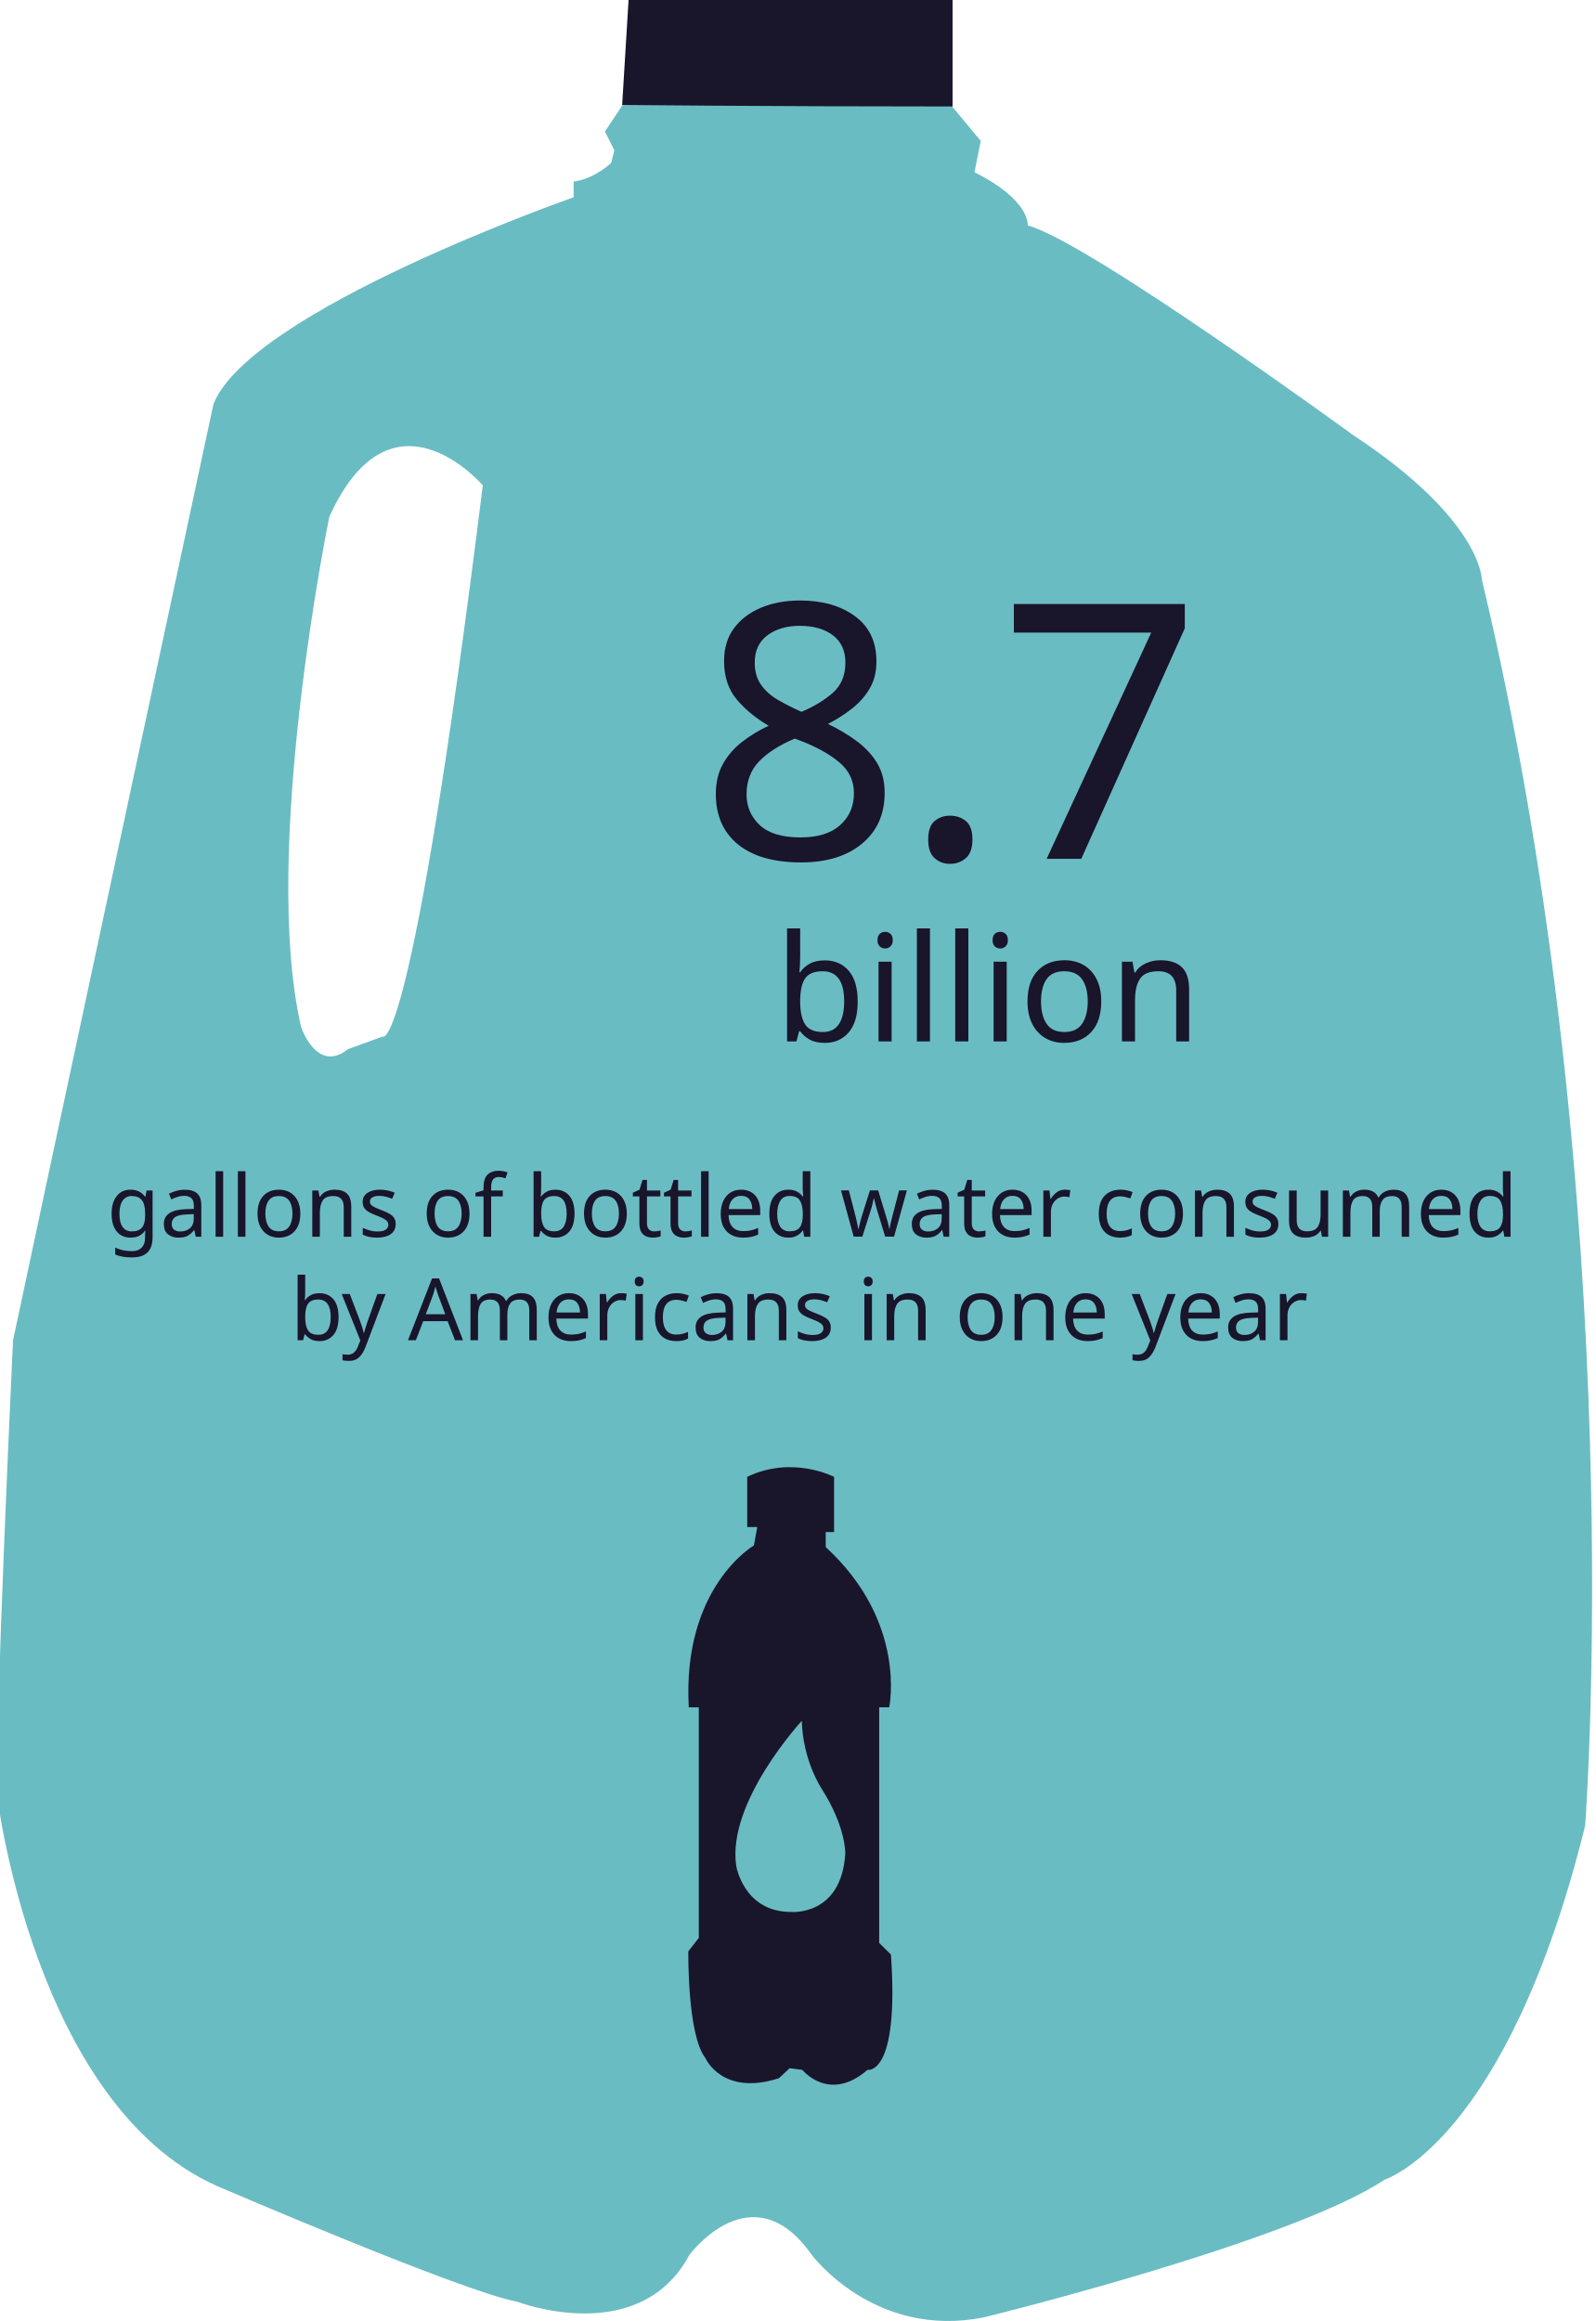
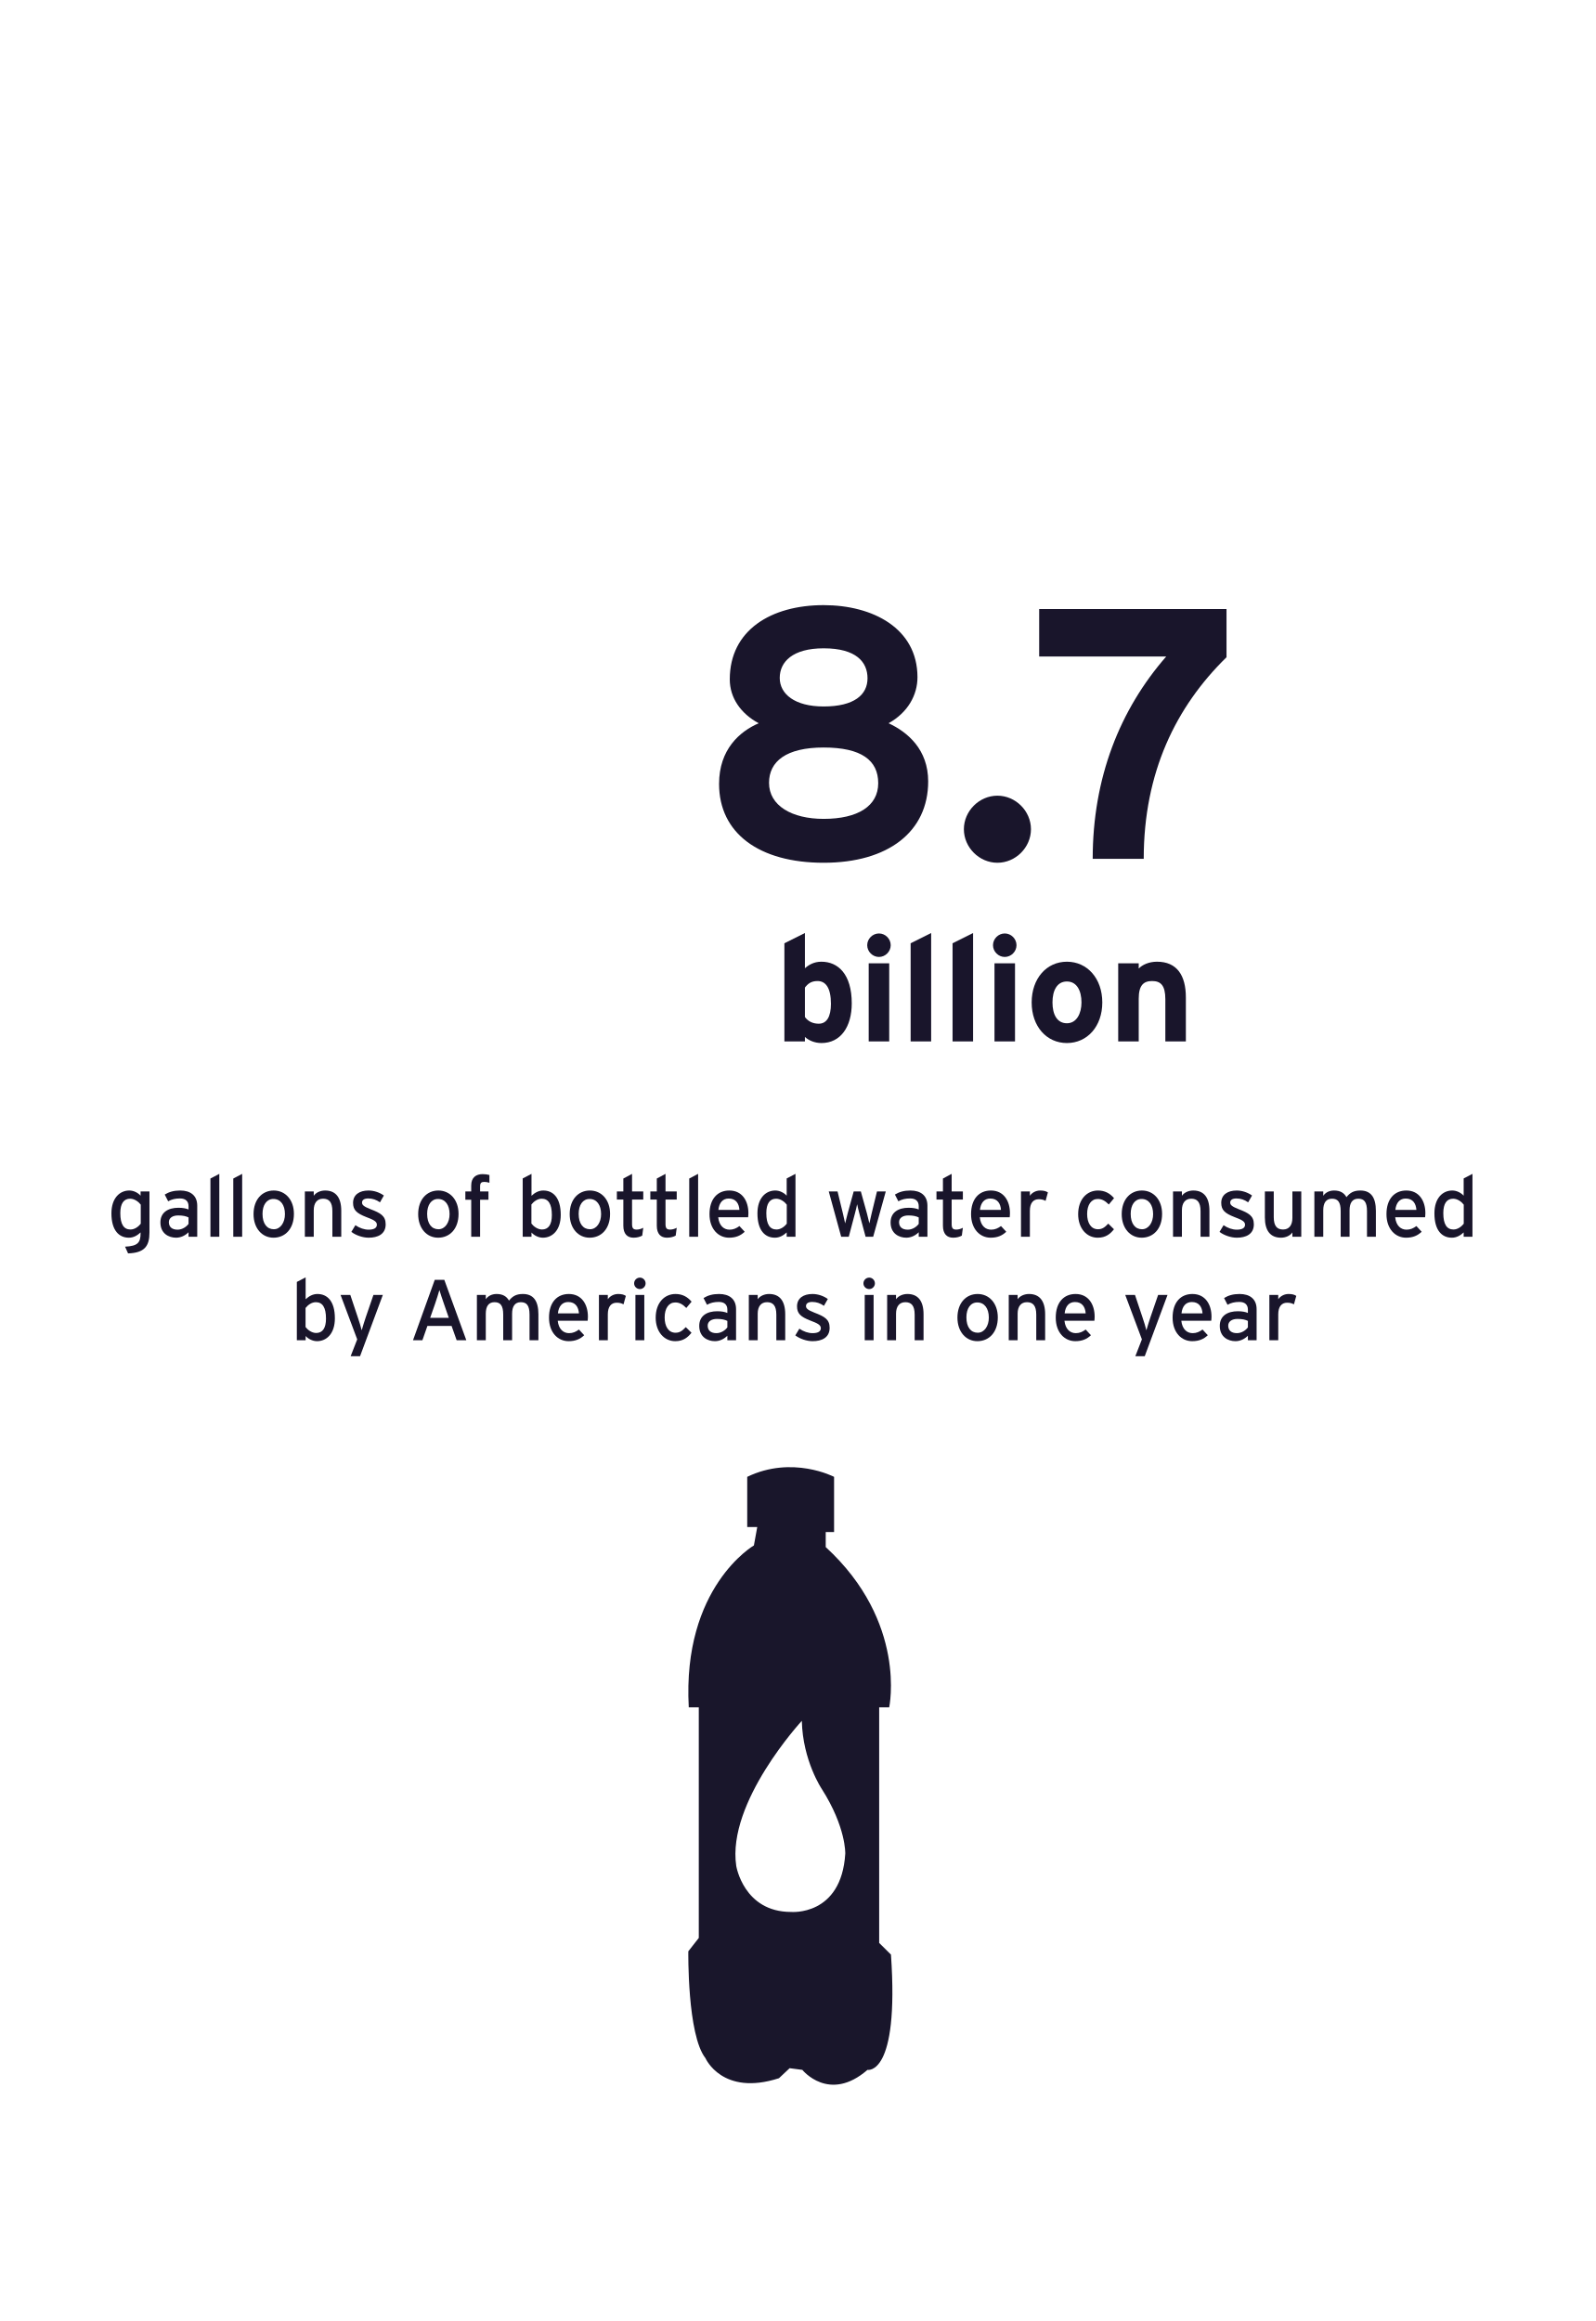
<svg xmlns="http://www.w3.org/2000/svg" version="1.1" id="Layer_1" x="0px" y="0px" width="536.378px" height="780.521px" viewBox="0 0 536.378 780.521" enable-background="new 0 0 536.378 780.521" xml:space="preserve">
-   <g>
-     <g>
-       <path fill="#6ABCC3" d="M329.794,47.392l-2.105,10.53c18.959,9.479,17.902,17.903,17.902,17.903    c20.01,5.263,109.521,70.558,109.521,70.558c43.176,28.433,43.176,48.442,43.176,48.442    c50.553,211.678,34.752,419.134,34.752,419.134c-26.328,106.364-67.396,119.005-67.396,119.005    C434.048,754.024,330.851,779.3,330.851,779.3c-36.859,7.373-57.921-21.062-57.921-21.062c-20.01-28.437-41.069,0-41.069,0    c-16.853,31.595-57.922,15.798-57.922,15.798c-17.903-3.157-101.101-38.964-101.101-38.964    c-61.081-27.386-73.72-130.586-73.72-130.586c-1.052-20.013,5.267-153.751,5.267-153.751    C9.3,427.212,71.786,135.853,71.786,135.853c12.635-31.595,121.105-69.508,121.105-69.508v-5.267    c7.373-1.051,12.637-6.318,12.637-6.318l1.055-4.212l-3.161-6.318l8.424-12.636l2.175-18.333l100.025,15.161L329.794,47.392z     M162.352,163.23c0,0-30.543-35.806-51.604,10.534c0,0-23.17,112.683-9.479,171.655c0,0,5.267,15.797,15.798,7.373l11.584-4.212    C128.651,348.581,138.13,358.056,162.352,163.23z" />
-     </g>
-     <path fill="#19152B" d="M209.215,35.279c0,0,45.303,0.528,111.105,0.528V0H211.368L209.215,35.279z" />
+   <rect x="32.689" y="381.761" fill="none" width="468" height="82" />
+   <g enable-background="new    ">
+     <path fill="#19152B" d="M276.96,290.136c-21.718,0-35.158-9.96-35.158-26.52c0-11.64,6.959-17.639,13.319-20.398   c-6-3.24-9.72-8.521-9.72-14.76c0-16.56,13.919-24.959,31.558-24.959c16.561,0,31.559,7.8,31.559,24.239   c0,5.999-3.239,11.879-9.719,15.479c6.479,2.999,13.319,8.879,13.319,19.559C312.12,279.696,298.68,290.136,276.96,290.136z    M276.96,251.377c-12.599,0-18.359,4.68-18.359,11.88c0,7.68,7.68,12.119,18.359,12.119c11.52,0,18.359-4.32,18.359-12   S289.681,251.377,276.96,251.377z M276.96,218.019c-10.439,0-14.759,4.56-14.759,9.959c0,5.4,5.04,9.6,14.759,9.6   c10.32,0,14.76-3.959,14.76-9.479C291.72,222.698,288,218.019,276.96,218.019z" />
+     <path fill="#19152B" d="M335.402,290.136c-6.12,0-11.279-5.16-11.279-11.28c0-6.119,5.159-11.279,11.279-11.279   c6.119,0,11.279,5.16,11.279,11.279C346.681,284.976,341.521,290.136,335.402,290.136z" />
+     <path fill="#19152B" d="M384.601,288.815h-17.16c0-27.239,9.119-50.158,24.719-68.037h-42.718v-15.959h62.997v16.199   C395.4,237.697,384.601,259.776,384.601,288.815z" />
  </g>
-   <rect x="32.689" y="381.761" fill="none" width="468" height="82" />
-   <text transform="matrix(1 0 0 1 234.8428 288.8154)" fill="#19152B" font-family="'Interstate-Bold'" font-size="120">8.7</text>
-   <text transform="matrix(1 0 0 1 260.418 350.21)" fill="#19152B" font-family="'Interstate-Bold'" font-size="50">billion</text>
-   <path fill="#19162B" d="M295.639,574.145v79.232l3.964,3.932c2.84,41.002-7.896,38.758-7.896,38.758  c-12.918,11.231-21.906,0-21.906,0l-4.271-0.562l-3.59,3.369c-19.096,6.179-24.713-6.739-24.713-6.739  c-6.177-7.86-5.765-35.946-5.765-35.946l3.519-4.491v-77.548h-3.37c-2.248-40.477,21.905-54.444,21.905-54.444l1.122-6.179h-3.37  v-16.883c15.165-7.328,29.206,0,29.206,0v18.565h-2.809v5.054c27.521,25.275,21.344,53.887,21.344,53.887h-3.37V574.145z   M269.632,578.694c0,0-25.271,27.312-22.056,48.786c0,0,2.482,15.48,18.411,15.48c0,0,16.943,1.535,18.253-19.605  c0,0,0.297-8.872-7.887-21.729C276.354,601.626,269.93,592.133,269.632,578.694z" />
+   <g enable-background="new    ">
+     <path fill="#19152B" d="M276.218,350.76c-2.299,0-4.3-0.899-5.55-2.05v1.5h-6.9v-33.002l6.9-3.45v11.851   c1.3-1.15,3.05-2.2,5.55-2.2c5.602,0,10.201,4.2,10.201,14.001C286.419,345.26,282.719,350.76,276.218,350.76z M274.919,329.909   c-2.15,0-3.251,0.899-4.251,2.199v9.901c1.05,1.45,2.65,2.25,4.65,2.25c2.65,0,4.101-2.301,4.101-6.7   C279.419,332.159,277.619,329.909,274.919,329.909z" />
+     <path fill="#19152B" d="M295.568,321.809c-2.15,0-3.95-1.801-3.95-3.95c0-2.15,1.8-3.95,3.95-3.95s3.95,1.8,3.95,3.95   C299.518,320.008,297.718,321.809,295.568,321.809z M292.118,350.21v-26.252h6.9v26.252H292.118z" />
+     <path fill="#19152B" d="M306.218,350.21v-33.002l6.9-3.45v36.452H306.218z" />
+     <path fill="#19152B" d="M320.318,350.21v-33.002l6.9-3.45v36.452H320.318z" />
+     <path fill="#19152B" d="M337.868,321.809c-2.149,0-3.95-1.801-3.95-3.95c0-2.15,1.801-3.95,3.95-3.95c2.15,0,3.95,1.8,3.95,3.95   C341.818,320.008,340.018,321.809,337.868,321.809z M334.417,350.21v-26.252h6.9v26.252H334.417z" />
+     <path fill="#19152B" d="M358.769,350.76c-6.852,0-11.852-5.601-11.852-13.65c0-8.051,5-13.701,11.852-13.701   c6.85,0,11.9,5.65,11.9,13.701C370.669,345.159,365.619,350.76,358.769,350.76z M358.769,330.059c-3.301,0-4.852,3-4.852,7.051   c0,4.05,1.551,7,4.852,7c3.299,0,4.899-3.35,4.899-7C363.668,333.109,362.068,330.059,358.769,330.059z" />
+     <path fill="#19152B" d="M391.869,350.21v-14.201c0-4.7-1.601-6.1-4.451-6.1c-2.85,0-4.5,1.399-4.5,5.95v14.351h-6.9v-26.252h6.9   v1.75c1.2-1.25,3.4-2.3,6.15-2.3c6.701,0,9.701,4.601,9.701,12.001v14.801H391.869z" />
+   </g>
+   <path fill="#19162B" d="M295.639,574.145v79.232l3.964,3.932c2.84,41.002-7.896,38.759-7.896,38.759  c-12.918,11.23-21.906,0-21.906,0l-4.271-0.562l-3.59,3.369c-19.096,6.179-24.713-6.739-24.713-6.739  c-6.177-7.859-5.765-35.945-5.765-35.945l3.519-4.491V574.15h-3.37c-2.248-40.478,21.905-54.444,21.905-54.444l1.122-6.179h-3.37  v-16.883c15.165-7.328,29.206,0,29.206,0v18.564h-2.809v5.054c27.521,25.275,21.344,53.888,21.344,53.888h-3.37V574.145z   M269.632,578.694c0,0-25.271,27.312-22.056,48.786c0,0,2.482,15.479,18.411,15.479c0,0,16.943,1.535,18.253-19.604  c0,0,0.297-8.872-7.887-21.729C276.354,601.626,269.93,592.133,269.632,578.694z" />
  <rect x="31.053" y="394.761" fill="none" width="474.271" height="72" />
-   <text transform="matrix(1 0 0 1 35.9312 415.9014)" fill="#19152B" font-family="'Interstate-Regular'" font-size="29">gallons of bottled water consumed </text>
-   <text transform="matrix(1 0 0 1 97.6143 450.7012)" fill="#19152B" font-family="'Interstate-Regular'" font-size="29">by Americans in one year </text>
+   <g enable-background="new    ">
+     <path fill="#19152B" d="M43.067,421.5l-1.015-2.263c4.293-0.203,5.221-1.363,5.221-4.525v-0.261c-1.103,1.015-2.35,1.77-3.945,1.77   c-3.249,0-5.859-2.379-5.859-8.181c0-5.221,2.872-7.687,6.004-7.687c1.537,0,2.987,0.812,3.8,1.74v-1.421h2.988v13.778   C50.261,419.092,48.578,421.325,43.067,421.5z M47.331,405.11c-0.667-0.898-2.06-2.001-3.568-2.001   c-2.146,0-3.307,1.624-3.307,4.844c0,3.829,1.218,5.512,3.423,5.512c1.421,0,2.669-0.957,3.452-1.943V405.11z" />
+     <path fill="#19152B" d="M63.396,415.901v-1.509c-1.044,1.045-2.523,1.828-4.177,1.828c-2.466,0-5.279-1.393-5.279-5.135   c0-3.394,2.61-4.931,6.062-4.931c1.421,0,2.552,0.203,3.394,0.58v-1.132c0-1.653-1.015-2.581-2.872-2.581   c-1.566,0-2.785,0.29-3.974,0.957l-1.16-2.263c1.45-0.899,3.075-1.363,5.221-1.363c3.394,0,5.714,1.653,5.714,5.105v10.442H63.396z    M63.396,409.403c-0.812-0.405-1.856-0.667-3.481-0.667c-1.914,0-3.132,0.87-3.132,2.263c0,1.509,0.957,2.523,2.93,2.523   c1.595,0,2.987-0.986,3.684-1.943V409.403z" />
+     <path fill="#19152B" d="M70.76,415.901v-19.58l2.988-1.566v21.146H70.76z" />
+     <path fill="#19152B" d="M78.445,415.901v-19.58l2.988-1.566v21.146H78.445z" />
+     <path fill="#19152B" d="M91.961,416.221c-3.829,0-6.701-3.162-6.701-7.919c0-4.989,2.958-7.948,6.788-7.948   c3.887,0,6.788,3.104,6.788,7.861C98.835,413.262,95.876,416.221,91.961,416.221z M91.932,403.196   c-2.263,0-3.655,2.002-3.655,5.019c0,3.336,1.537,5.163,3.8,5.163s3.742-2.292,3.742-5.076   C95.819,405.198,94.339,403.196,91.932,403.196z" />
+     <path fill="#19152B" d="M111.768,415.901v-8.615c0-3.074-1.16-4.177-3.132-4.177c-2.001,0-3.133,1.421-3.133,3.887v8.905h-2.988   v-15.229h2.988v1.45c0.754-1.103,2.262-1.77,3.829-1.77c3.539,0,5.424,2.32,5.424,6.816v8.731H111.768z" />
+     <path fill="#19152B" d="M123.976,416.221c-2.06,0-4.293-0.812-5.831-1.943l1.363-2.263c1.421,0.986,3.017,1.508,4.438,1.508   c1.885,0,2.785-0.608,2.785-1.682c0-1.161-1.334-1.712-3.539-2.553c-3.278-1.276-4.467-2.379-4.467-4.786   c0-2.727,2.146-4.148,5.192-4.148c1.915,0,3.8,0.696,5.163,1.683l-1.305,2.291c-1.247-0.87-2.495-1.305-3.945-1.305   s-2.088,0.58-2.088,1.393c0,0.754,0.522,1.305,2.813,2.204c3.394,1.306,5.134,2.233,5.134,5.105   C129.69,415.089,126.963,416.221,123.976,416.221z" />
+     <path fill="#19152B" d="M147.321,416.221c-3.829,0-6.701-3.162-6.701-7.919c0-4.989,2.958-7.948,6.788-7.948   c3.887,0,6.788,3.104,6.788,7.861C154.195,413.262,151.236,416.221,147.321,416.221z M147.292,403.196   c-2.263,0-3.655,2.002-3.655,5.019c0,3.336,1.538,5.163,3.8,5.163c2.263,0,3.742-2.292,3.742-5.076   C151.179,405.198,149.699,403.196,147.292,403.196z" />
+     <path fill="#19152B" d="M162.835,397.453c-0.986,0-1.392,0.377-1.392,1.479v1.74h2.813v2.784h-2.813v12.444h-2.988v-12.444h-1.973   v-2.784h1.973v-2.002c0-2.784,1.711-3.828,3.858-3.828c0.783,0,1.625,0.115,2.263,0.29v2.61   C163.879,397.54,163.357,397.453,162.835,397.453z" />
+     <path fill="#19152B" d="M182.555,416.221c-1.538,0-2.988-0.812-3.829-1.74v1.421h-2.958v-19.608l2.958-1.538v7.368   c1.103-1.016,2.379-1.77,3.974-1.77c3.278,0,5.859,2.379,5.859,8.18C188.56,413.755,185.717,416.221,182.555,416.221z    M182.149,403.109c-1.421,0-2.668,0.957-3.452,1.943v6.41c0.667,0.899,2.06,2.002,3.568,2.002c2.146,0,3.307-1.624,3.307-4.844   C185.572,404.792,184.354,403.109,182.149,403.109z" />
+     <path fill="#19152B" d="M198.273,416.221c-3.829,0-6.701-3.162-6.701-7.919c0-4.989,2.958-7.948,6.788-7.948   c3.887,0,6.788,3.104,6.788,7.861C205.147,413.262,202.188,416.221,198.273,416.221z M198.244,403.196   c-2.263,0-3.655,2.002-3.655,5.019c0,3.336,1.538,5.163,3.8,5.163c2.263,0,3.742-2.292,3.742-5.076   C202.131,405.198,200.651,403.196,198.244,403.196z" />
+     <path fill="#19152B" d="M215.963,415.524c-0.725,0.406-1.741,0.696-2.93,0.696c-2.118,0-3.423-1.306-3.423-4.032v-8.789h-2.176   v-2.727h2.176v-4.352l2.93-1.566v5.918h3.771v2.727h-3.771v8.267c0,1.422,0.464,1.828,1.566,1.828c0.783,0,1.653-0.29,2.205-0.609   L215.963,415.524z" />
+     <path fill="#19152B" d="M227.215,415.524c-0.725,0.406-1.741,0.696-2.93,0.696c-2.118,0-3.423-1.306-3.423-4.032v-8.789h-2.176   v-2.727h2.176v-4.352l2.93-1.566v5.918h3.771v2.727h-3.771v8.267c0,1.422,0.464,1.828,1.566,1.828c0.783,0,1.653-0.29,2.205-0.609   L227.215,415.524z" />
+     <path fill="#19152B" d="M231.767,415.901v-19.58l2.988-1.566v21.146H231.767z" />
+     <path fill="#19152B" d="M251.577,409.346h-10.065c0.319,2.93,1.972,4.177,3.829,4.177c1.276,0,2.292-0.464,3.307-1.218l1.769,1.914   c-1.334,1.276-2.93,2.002-5.25,2.002c-3.568,0-6.584-2.872-6.584-7.919c0-5.163,2.727-7.948,6.671-7.948   c4.322,0,6.411,3.51,6.411,7.629C251.664,408.533,251.605,409.026,251.577,409.346z M245.05,403.052   c-2.001,0-3.22,1.392-3.48,3.828h7.078C248.502,404.792,247.516,403.052,245.05,403.052z" />
+     <path fill="#19152B" d="M264.538,415.901v-1.45c-1.102,1.015-2.378,1.77-3.974,1.77c-3.278,0-5.859-2.379-5.859-8.181   c0-5.221,2.842-7.687,6.004-7.687c1.537,0,2.987,0.812,3.829,1.74v-5.801l2.959-1.538v21.146H264.538z M264.567,405.11   c-0.667-0.898-2.06-2.001-3.568-2.001c-2.146,0-3.307,1.624-3.307,4.844c0,3.829,1.218,5.512,3.423,5.512   c1.421,0,2.669-0.957,3.452-1.943V405.11z" />
+     <path fill="#19152B" d="M293.625,415.901h-2.552l-2.061-7.687c-0.318-1.16-0.638-2.524-0.783-3.249   c-0.145,0.725-0.464,2.117-0.783,3.277l-2.03,7.658h-2.552l-4.178-15.229h2.959l1.799,7.396c0.289,1.16,0.608,2.61,0.754,3.336   c0.174-0.754,0.521-2.146,0.841-3.336l2.03-7.396h2.408l2.059,7.426c0.32,1.189,0.639,2.553,0.812,3.307   c0.174-0.754,0.465-2.176,0.754-3.336l1.799-7.396h2.959L293.625,415.901z" />
+     <path fill="#19152B" d="M308.937,415.901v-1.509c-1.045,1.045-2.523,1.828-4.178,1.828c-2.465,0-5.279-1.393-5.279-5.135   c0-3.394,2.611-4.931,6.062-4.931c1.422,0,2.553,0.203,3.395,0.58v-1.132c0-1.653-1.016-2.581-2.872-2.581   c-1.566,0-2.784,0.29-3.974,0.957l-1.16-2.263c1.449-0.899,3.074-1.363,5.221-1.363c3.395,0,5.715,1.653,5.715,5.105v10.442   H308.937z M308.937,409.403c-0.812-0.405-1.857-0.667-3.481-0.667c-1.914,0-3.132,0.87-3.132,2.263c0,1.509,0.957,2.523,2.93,2.523   c1.595,0,2.986-0.986,3.684-1.943V409.403z" />
+     <path fill="#19152B" d="M323.436,415.524c-0.726,0.406-1.741,0.696-2.93,0.696c-2.118,0-3.423-1.306-3.423-4.032v-8.789h-2.176   v-2.727h2.176v-4.352l2.93-1.566v5.918h3.771v2.727h-3.771v8.267c0,1.422,0.464,1.828,1.566,1.828c0.783,0,1.653-0.29,2.205-0.609   L323.436,415.524z" />
+     <path fill="#19152B" d="M339.533,409.346h-10.065c0.319,2.93,1.972,4.177,3.829,4.177c1.275,0,2.291-0.464,3.307-1.218l1.77,1.914   c-1.334,1.276-2.93,2.002-5.25,2.002c-3.568,0-6.585-2.872-6.585-7.919c0-5.163,2.727-7.948,6.671-7.948   c4.322,0,6.411,3.51,6.411,7.629C339.62,408.533,339.562,409.026,339.533,409.346z M333.005,403.052   c-2.001,0-3.219,1.392-3.48,3.828h7.078C336.458,404.792,335.472,403.052,333.005,403.052z" />
+     <path fill="#19152B" d="M351.595,403.835c-0.639-0.349-1.306-0.552-2.292-0.552c-1.885,0-2.987,1.334-2.987,3.916v8.702h-2.988   v-15.229h2.988v1.45c0.696-1.016,1.973-1.77,3.48-1.77c1.219,0,1.973,0.232,2.582,0.639L351.595,403.835z" />
+     <path fill="#19152B" d="M372.852,405.053c-1.247-1.276-2.349-1.856-3.713-1.856c-2.175,0-3.567,1.943-3.567,5.047   c0,2.988,1.276,5.135,3.655,5.135c1.421,0,2.262-0.639,3.451-1.886l1.915,1.886c-1.189,1.508-2.698,2.843-5.454,2.843   c-3.713,0-6.584-3.133-6.584-7.891c0-5.047,2.959-7.977,6.672-7.977c2.233,0,3.974,0.899,5.395,2.582L372.852,405.053z" />
+     <path fill="#19152B" d="M383.9,416.221c-3.829,0-6.7-3.162-6.7-7.919c0-4.989,2.959-7.948,6.787-7.948   c3.888,0,6.788,3.104,6.788,7.861C390.775,413.262,387.816,416.221,383.9,416.221z M383.872,403.196   c-2.263,0-3.655,2.002-3.655,5.019c0,3.336,1.537,5.163,3.8,5.163s3.742-2.292,3.742-5.076   C387.758,405.198,386.279,403.196,383.872,403.196z" />
+     <path fill="#19152B" d="M403.708,415.901v-8.615c0-3.074-1.16-4.177-3.133-4.177c-2.002,0-3.133,1.421-3.133,3.887v8.905h-2.988   v-15.229h2.988v1.45c0.754-1.103,2.263-1.77,3.829-1.77c3.538,0,5.424,2.32,5.424,6.816v8.731H403.708z" />
+     <path fill="#19152B" d="M415.916,416.221c-2.06,0-4.293-0.812-5.83-1.943l1.363-2.263c1.421,0.986,3.017,1.508,4.438,1.508   c1.886,0,2.785-0.608,2.785-1.682c0-1.161-1.335-1.712-3.539-2.553c-3.277-1.276-4.467-2.379-4.467-4.786   c0-2.727,2.146-4.148,5.192-4.148c1.914,0,3.8,0.696,5.163,1.683l-1.306,2.291c-1.247-0.87-2.494-1.305-3.945-1.305   c-1.45,0-2.088,0.58-2.088,1.393c0,0.754,0.521,1.305,2.813,2.204c3.394,1.306,5.134,2.233,5.134,5.105   C421.629,415.089,418.903,416.221,415.916,416.221z" />
+     <path fill="#19152B" d="M434.592,415.901v-1.45c-0.754,1.103-2.263,1.77-3.829,1.77c-3.539,0-5.424-2.321-5.424-6.817v-8.73h2.987   v8.615c0,3.074,1.16,4.177,3.133,4.177c2.001,0,3.133-1.422,3.133-3.887v-8.905h2.987v15.229H434.592z" />
+     <path fill="#19152B" d="M459.678,415.901v-8.615c0-3.074-0.957-4.177-2.93-4.177c-2.001,0-2.93,1.421-2.93,3.887v8.905h-2.987   v-8.615c0-3.074-0.957-4.177-2.93-4.177c-2.002,0-2.93,1.421-2.93,3.887v8.905h-2.988v-15.229h2.988v1.45   c0.754-1.103,2.06-1.77,3.626-1.77c2.06,0,3.364,0.783,4.177,2.233c1.103-1.363,2.292-2.233,4.67-2.233   c3.539,0,5.222,2.32,5.222,6.816v8.731H459.678z" />
+     <path fill="#19152B" d="M479.223,409.346h-10.065c0.319,2.93,1.973,4.177,3.829,4.177c1.276,0,2.291-0.464,3.307-1.218l1.77,1.914   c-1.335,1.276-2.93,2.002-5.251,2.002c-3.567,0-6.584-2.872-6.584-7.919c0-5.163,2.727-7.948,6.672-7.948   c4.321,0,6.41,3.51,6.41,7.629C479.31,408.533,479.252,409.026,479.223,409.346z M472.697,403.052c-2.002,0-3.22,1.392-3.481,3.828   h7.078C476.148,404.792,475.162,403.052,472.697,403.052z" />
+     <path fill="#19152B" d="M492.186,415.901v-1.45c-1.103,1.015-2.379,1.77-3.975,1.77c-3.277,0-5.859-2.379-5.859-8.181   c0-5.221,2.843-7.687,6.005-7.687c1.537,0,2.987,0.812,3.829,1.74v-5.801l2.958-1.538v21.146H492.186z M492.214,405.11   c-0.667-0.898-2.06-2.001-3.567-2.001c-2.146,0-3.307,1.624-3.307,4.844c0,3.829,1.218,5.512,3.423,5.512   c1.421,0,2.668-0.957,3.451-1.943V405.11z" />
+   </g>
+   <g enable-background="new    ">
+     <path fill="#19152B" d="M106.606,451.021c-1.538,0-2.988-0.812-3.829-1.74v1.421h-2.958v-19.608l2.958-1.538v7.368   c1.103-1.016,2.379-1.77,3.974-1.77c3.278,0,5.859,2.379,5.859,8.18C112.611,448.555,109.768,451.021,106.606,451.021z    M106.2,437.909c-1.421,0-2.668,0.957-3.452,1.943v6.41c0.667,0.899,2.06,2.002,3.568,2.002c2.146,0,3.307-1.624,3.307-4.844   C109.623,439.592,108.405,437.909,106.2,437.909z" />
+     <path fill="#19152B" d="M121.077,456.067h-3.162l2.205-5.656l-5.599-14.938h3.278l2.495,7.455c0.464,1.334,1.16,3.597,1.334,4.438   c0.261-0.899,0.899-3.074,1.363-4.38l2.582-7.513h3.162L121.077,456.067z" />
+     <path fill="#19152B" d="M153.559,450.701l-1.711-4.815h-8.122l-1.683,4.815h-3.162l7.31-20.305h3.22l7.396,20.305H153.559z    M149.295,438.489c-0.493-1.45-1.305-3.8-1.538-4.67c-0.232,0.87-0.957,3.19-1.479,4.699l-1.625,4.641h6.266L149.295,438.489z" />
+     <path fill="#19152B" d="M178.064,450.701v-8.615c0-3.074-0.958-4.177-2.93-4.177c-2.001,0-2.93,1.421-2.93,3.887v8.905h-2.988   v-8.615c0-3.074-0.958-4.177-2.93-4.177c-2.001,0-2.93,1.421-2.93,3.887v8.905h-2.988v-15.229h2.988v1.45   c0.754-1.103,2.06-1.77,3.625-1.77c2.06,0,3.365,0.783,4.177,2.233c1.102-1.363,2.292-2.233,4.67-2.233   c3.539,0,5.222,2.32,5.222,6.816v8.731H178.064z" />
+     <path fill="#19152B" d="M197.609,444.146h-10.065c0.319,2.93,1.972,4.177,3.829,4.177c1.276,0,2.292-0.464,3.307-1.218l1.769,1.914   c-1.334,1.276-2.93,2.002-5.25,2.002c-3.568,0-6.584-2.872-6.584-7.919c0-5.163,2.727-7.948,6.671-7.948   c4.322,0,6.411,3.51,6.411,7.629C197.696,443.333,197.638,443.826,197.609,444.146z M191.083,437.852   c-2.001,0-3.22,1.392-3.48,3.828h7.078C194.535,439.592,193.548,437.852,191.083,437.852z" />
+     <path fill="#19152B" d="M209.672,438.635c-0.638-0.349-1.306-0.552-2.292-0.552c-1.886,0-2.988,1.334-2.988,3.916v8.702h-2.988   v-15.229h2.988v1.45c0.696-1.016,1.972-1.77,3.48-1.77c1.219,0,1.973,0.232,2.582,0.639L209.672,438.635z" />
+     <path fill="#19152B" d="M215.18,433.5c-1.073,0-1.943-0.87-1.943-1.914c0-1.073,0.87-1.943,1.943-1.943   c1.044,0,1.915,0.87,1.915,1.943C217.095,432.63,216.225,433.5,215.18,433.5z M213.672,450.701v-15.229h2.988v15.229H213.672z" />
+     <path fill="#19152B" d="M230.784,439.853c-1.248-1.276-2.35-1.856-3.713-1.856c-2.176,0-3.568,1.943-3.568,5.047   c0,2.988,1.276,5.135,3.655,5.135c1.421,0,2.263-0.639,3.452-1.886l1.915,1.886c-1.189,1.508-2.697,2.843-5.453,2.843   c-3.713,0-6.584-3.133-6.584-7.891c0-5.047,2.958-7.977,6.671-7.977c2.233,0,3.974,0.899,5.396,2.582L230.784,439.853z" />
+     <path fill="#19152B" d="M244.587,450.701v-1.509c-1.044,1.045-2.523,1.828-4.177,1.828c-2.466,0-5.279-1.393-5.279-5.135   c0-3.394,2.61-4.931,6.062-4.931c1.421,0,2.552,0.203,3.394,0.58v-1.132c0-1.653-1.015-2.581-2.872-2.581   c-1.566,0-2.785,0.29-3.974,0.957l-1.16-2.263c1.45-0.899,3.075-1.363,5.221-1.363c3.394,0,5.714,1.653,5.714,5.105v10.442H244.587   z M244.587,444.203c-0.812-0.405-1.856-0.667-3.481-0.667c-1.914,0-3.132,0.87-3.132,2.263c0,1.509,0.957,2.523,2.93,2.523   c1.595,0,2.987-0.986,3.684-1.943V444.203z" />
+     <path fill="#19152B" d="M261.059,450.701v-8.615c0-3.074-1.16-4.177-3.132-4.177c-2.001,0-3.133,1.421-3.133,3.887v8.905h-2.988   v-15.229h2.988v1.45c0.754-1.103,2.262-1.77,3.829-1.77c3.539,0,5.424,2.32,5.424,6.816v8.731H261.059z" />
+     <path fill="#19152B" d="M273.267,451.021c-2.06,0-4.293-0.812-5.831-1.943l1.364-2.263c1.421,0.986,3.017,1.508,4.438,1.508   c1.886,0,2.785-0.608,2.785-1.682c0-1.161-1.334-1.712-3.539-2.553c-3.277-1.276-4.467-2.379-4.467-4.786   c0-2.727,2.147-4.148,5.192-4.148c1.915,0,3.801,0.696,5.164,1.683l-1.306,2.291c-1.247-0.87-2.495-1.305-3.944-1.305   c-1.451,0-2.089,0.58-2.089,1.393c0,0.754,0.522,1.305,2.813,2.204c3.395,1.306,5.135,2.233,5.135,5.105   C278.982,449.889,276.255,451.021,273.267,451.021z" />
+     <path fill="#19152B" d="M292.29,433.5c-1.073,0-1.943-0.87-1.943-1.914c0-1.073,0.87-1.943,1.943-1.943   c1.044,0,1.915,0.87,1.915,1.943C294.205,432.63,293.333,433.5,292.29,433.5z M290.781,450.701v-15.229h2.988v15.229H290.781z" />
+     <path fill="#19152B" d="M307.574,450.701v-8.615c0-3.074-1.16-4.177-3.132-4.177c-2.001,0-3.133,1.421-3.133,3.887v8.905h-2.987   v-15.229h2.987v1.45c0.754-1.103,2.263-1.77,3.829-1.77c3.539,0,5.424,2.32,5.424,6.816v8.731H307.574z" />
+     <path fill="#19152B" d="M328.656,451.021c-3.828,0-6.7-3.162-6.7-7.919c0-4.989,2.958-7.948,6.788-7.948   c3.887,0,6.787,3.104,6.787,7.861C335.531,448.062,332.572,451.021,328.656,451.021z M328.626,437.996   c-2.262,0-3.654,2.002-3.654,5.019c0,3.336,1.537,5.163,3.8,5.163s3.742-2.292,3.742-5.076   C332.514,439.998,331.035,437.996,328.626,437.996z" />
+     <path fill="#19152B" d="M348.463,450.701v-8.615c0-3.074-1.16-4.177-3.132-4.177c-2.002,0-3.133,1.421-3.133,3.887v8.905h-2.988   v-15.229h2.988v1.45c0.754-1.103,2.262-1.77,3.828-1.77c3.539,0,5.424,2.32,5.424,6.816v8.731H348.463z" />
+     <path fill="#19152B" d="M368.01,444.146h-10.065c0.318,2.93,1.973,4.177,3.828,4.177c1.277,0,2.292-0.464,3.308-1.218l1.769,1.914   c-1.334,1.276-2.93,2.002-5.25,2.002c-3.567,0-6.584-2.872-6.584-7.919c0-5.163,2.727-7.948,6.672-7.948   c4.322,0,6.41,3.51,6.41,7.629C368.097,443.333,368.039,443.826,368.01,444.146z M361.484,437.852c-2.002,0-3.221,1.392-3.48,3.828   h7.077C364.935,439.592,363.949,437.852,361.484,437.852z" />
+     <path fill="#19152B" d="M384.943,456.067h-3.161l2.204-5.656l-5.598-14.938h3.277l2.494,7.455c0.465,1.334,1.16,3.597,1.335,4.438   c0.261-0.899,0.899-3.074,1.363-4.38l2.581-7.513h3.162L384.943,456.067z" />
+     <path fill="#19152B" d="M407.304,444.146H397.24c0.318,2.93,1.972,4.177,3.828,4.177c1.276,0,2.291-0.464,3.307-1.218l1.77,1.914   c-1.334,1.276-2.93,2.002-5.25,2.002c-3.568,0-6.584-2.872-6.584-7.919c0-5.163,2.727-7.948,6.671-7.948   c4.321,0,6.411,3.51,6.411,7.629C407.392,443.333,407.333,443.826,407.304,444.146z M400.778,437.852   c-2.001,0-3.22,1.392-3.48,3.828h7.077C404.23,439.592,403.244,437.852,400.778,437.852z" />
+     <path fill="#19152B" d="M419.628,450.701v-1.509c-1.043,1.045-2.523,1.828-4.176,1.828c-2.467,0-5.279-1.393-5.279-5.135   c0-3.394,2.609-4.931,6.062-4.931c1.42,0,2.553,0.203,3.393,0.58v-1.132c0-1.653-1.016-2.581-2.871-2.581   c-1.566,0-2.785,0.29-3.975,0.957l-1.16-2.263c1.451-0.899,3.076-1.363,5.223-1.363c3.393,0,5.713,1.653,5.713,5.105v10.442   H419.628z M419.628,444.203c-0.812-0.405-1.855-0.667-3.48-0.667c-1.914,0-3.133,0.87-3.133,2.263c0,1.509,0.957,2.523,2.93,2.523   c1.596,0,2.988-0.986,3.684-1.943V444.203z" />
+     <path fill="#19152B" d="M435.115,438.635c-0.639-0.349-1.307-0.552-2.293-0.552c-1.885,0-2.986,1.334-2.986,3.916v8.702h-2.988   v-15.229h2.988v1.45c0.695-1.016,1.973-1.77,3.48-1.77c1.219,0,1.973,0.232,2.582,0.639L435.115,438.635z" />
+   </g>
</svg>
